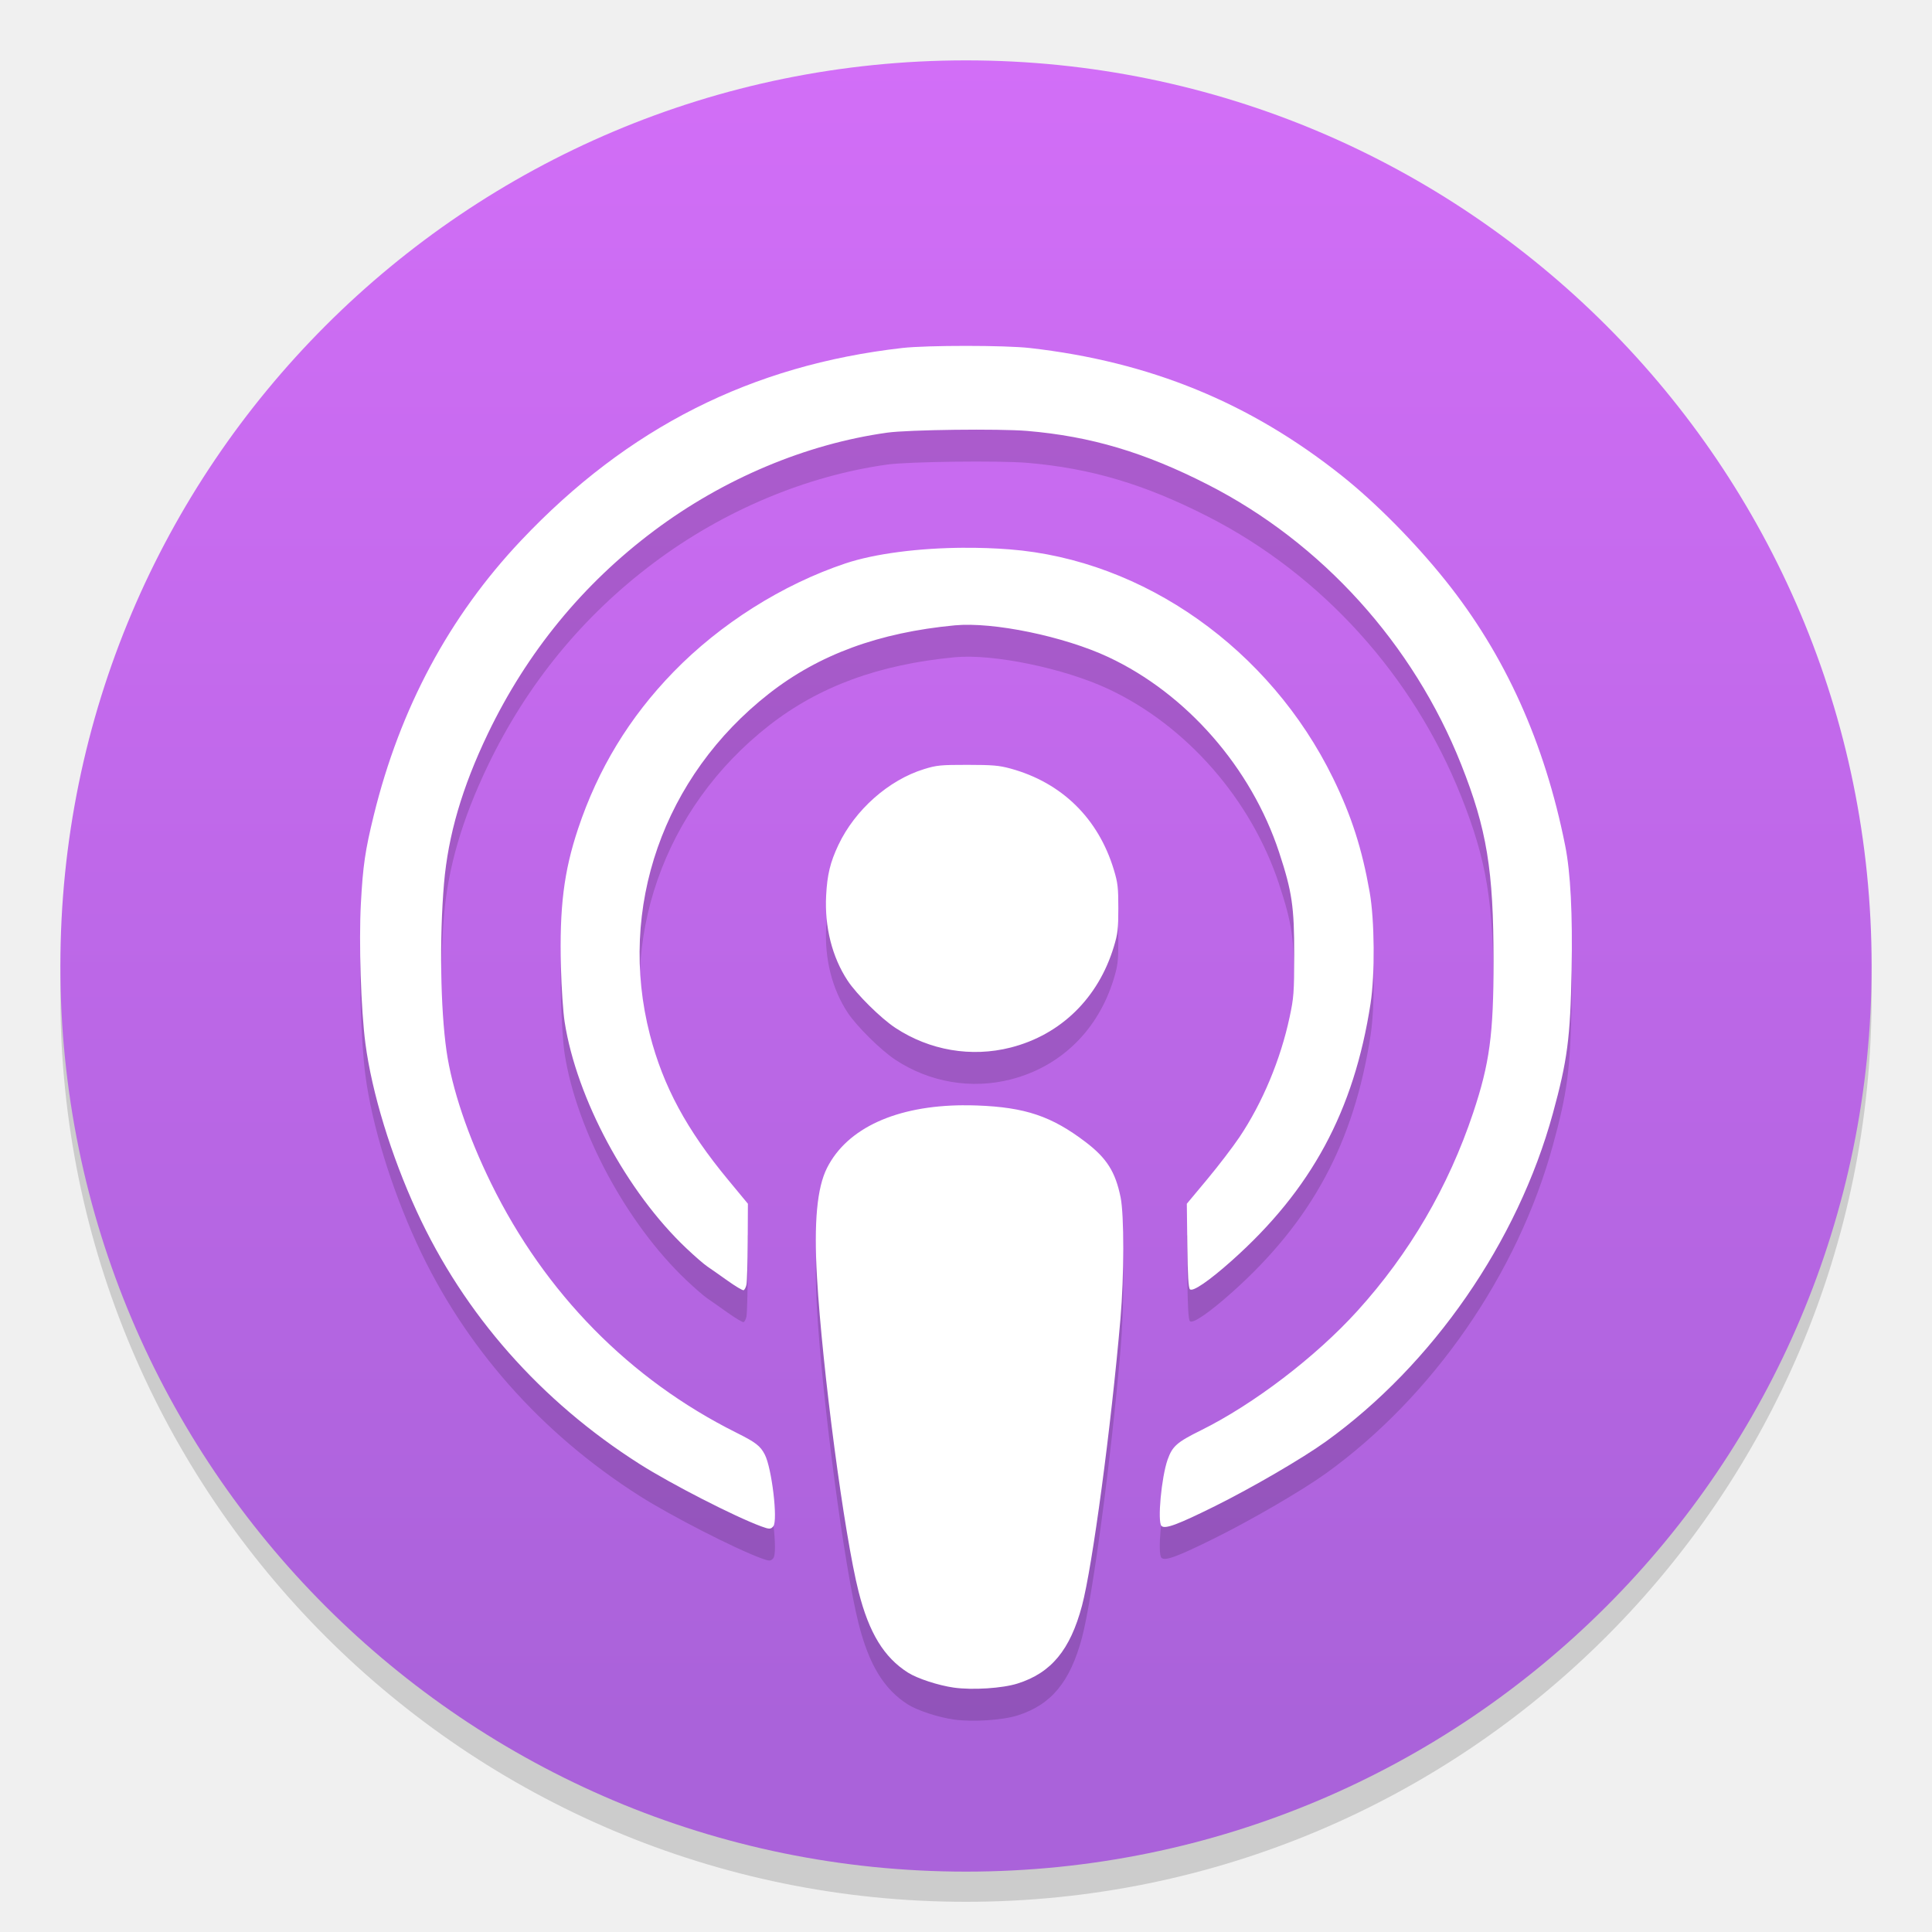
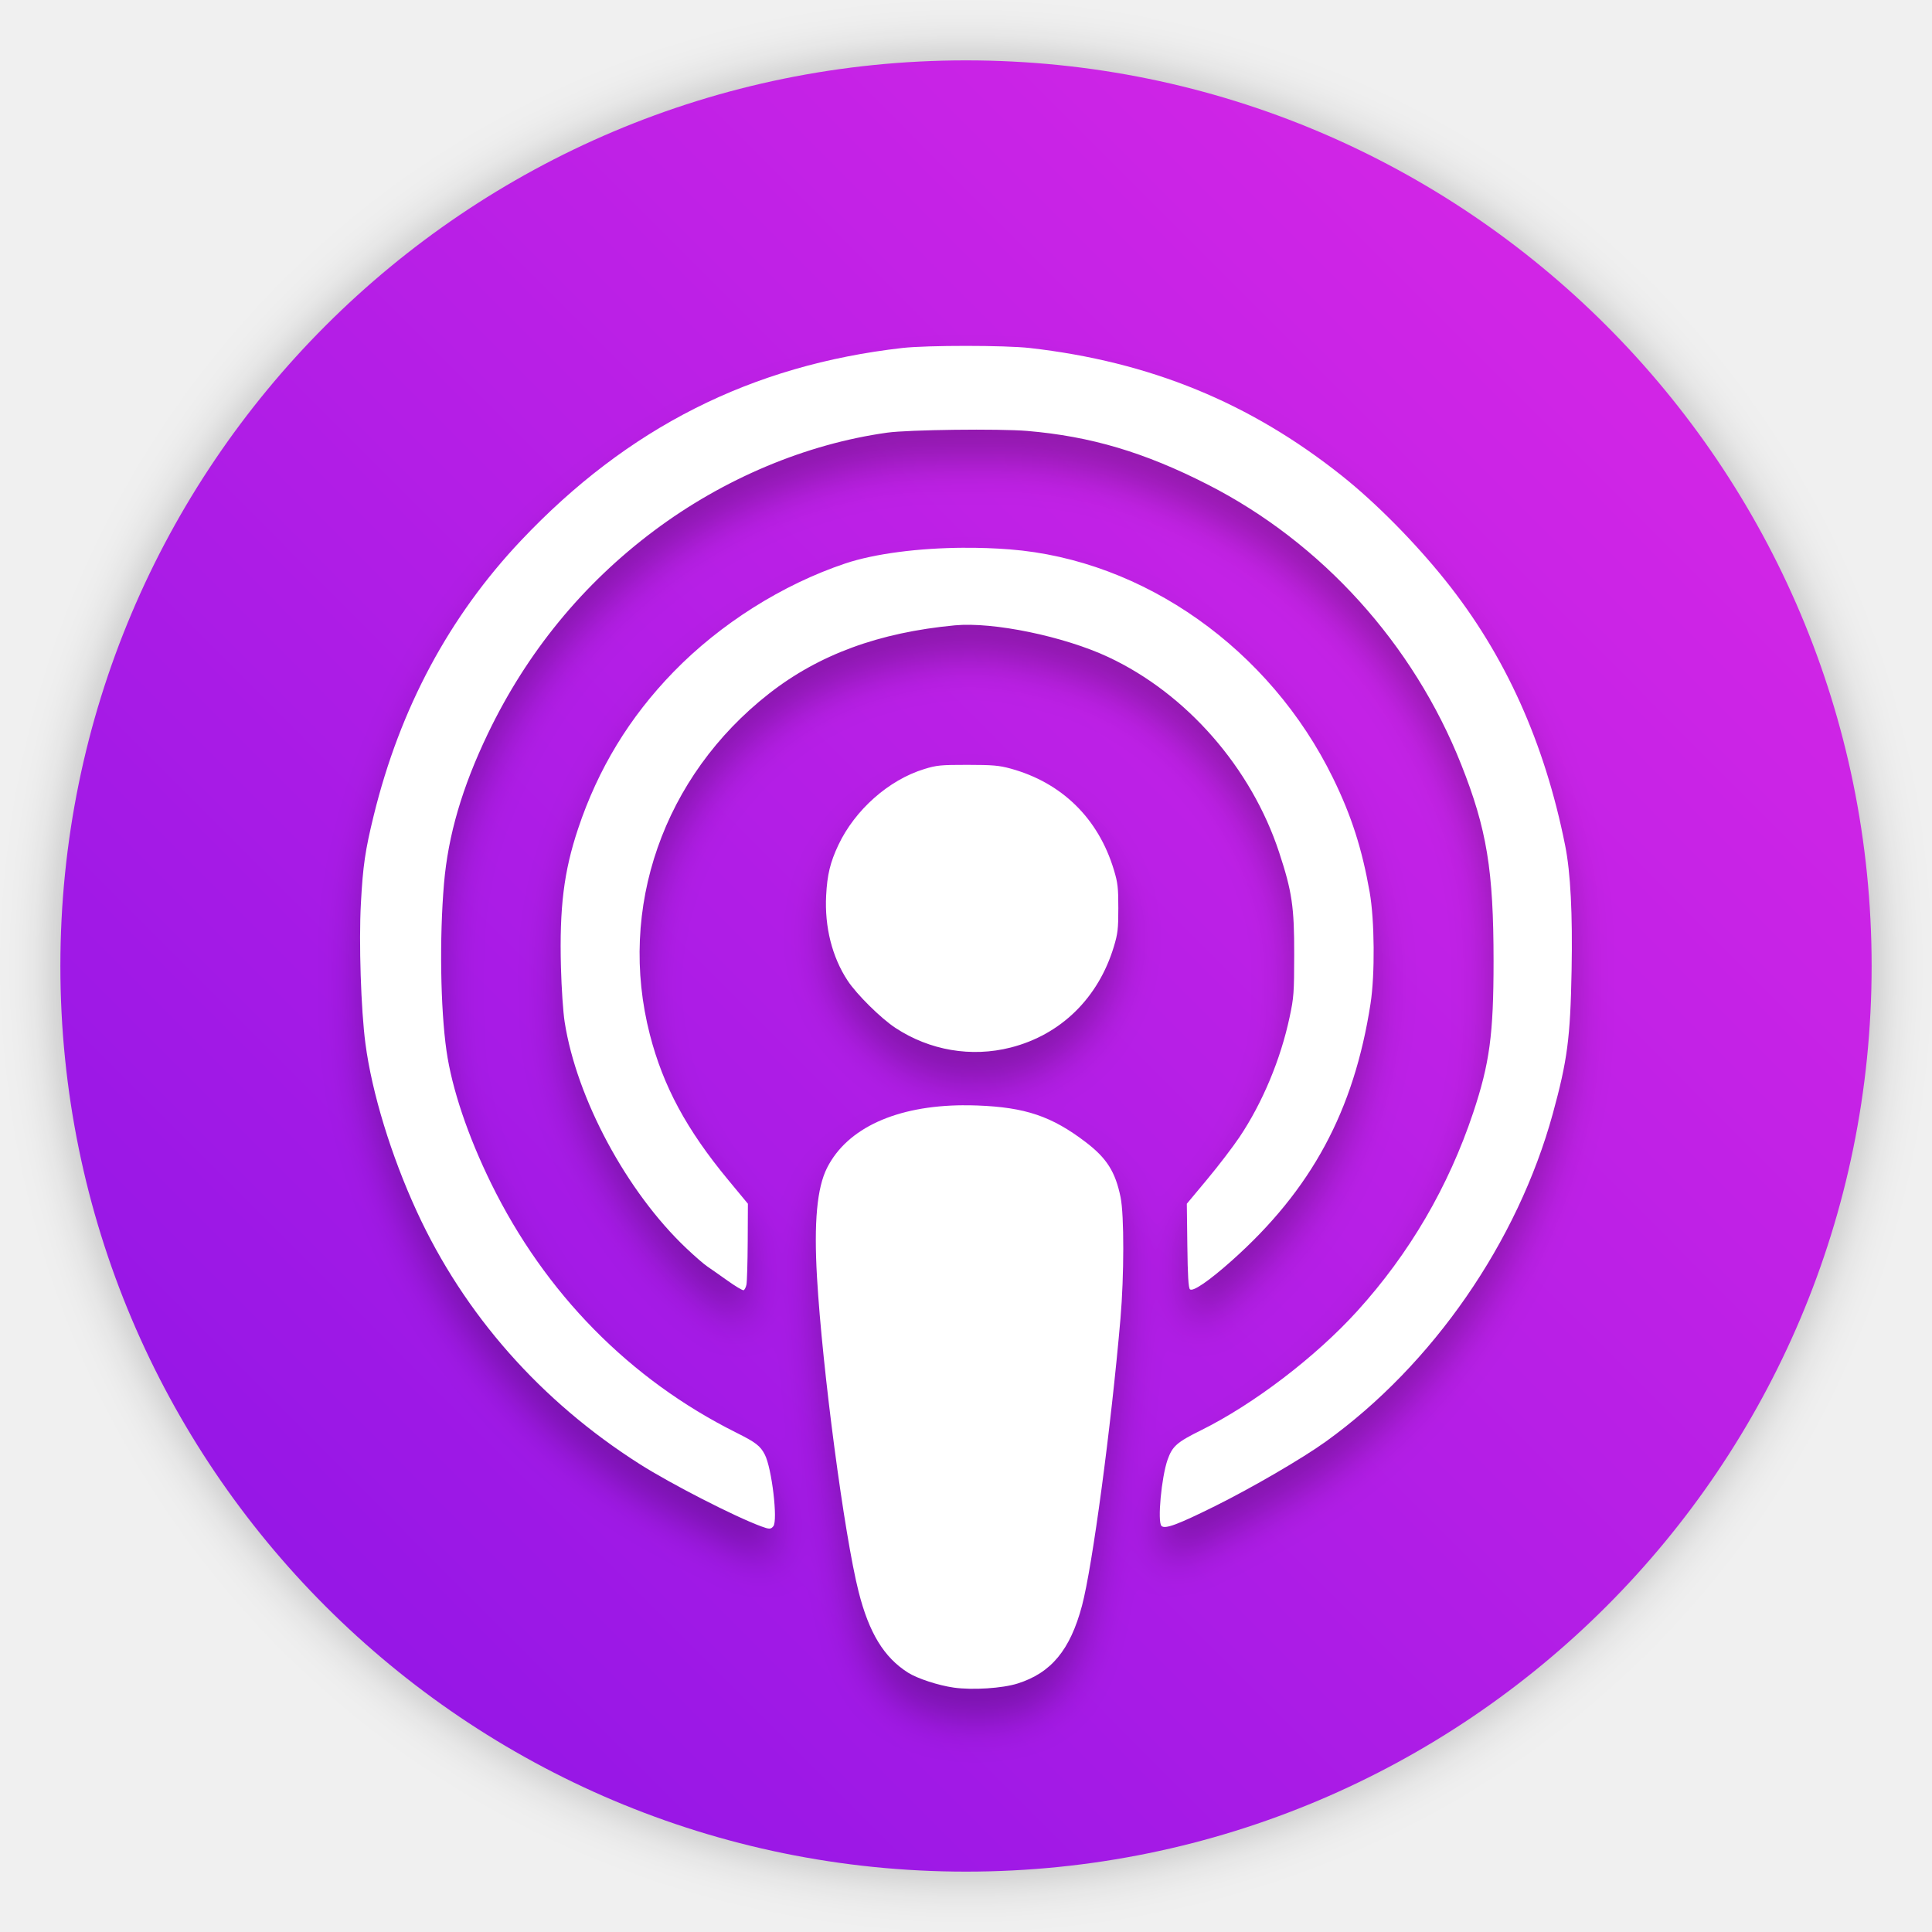
<svg xmlns="http://www.w3.org/2000/svg" width="64" height="64" version="1.1" viewBox="0 0 64 64">
  <defs>
-     <linearGradient id="a" x1="68.113" x2="68.113" y1="119.96" y2="8.781" gradientTransform="matrix(.49622 0 0 .49622 -1.7992 -2.3573)" gradientUnits="userSpaceOnUse">
-       <stop stop-color="#aa62da" offset="0" />
-       <stop stop-color="#d26ef7" offset="1" />
+     <linearGradient id="a" x1="10.534" x2="126.08" y1="127.3" y2="11.873" gradientTransform="matrix(.49622 0 0 .49622 -1.7992 -2.3573)" gradientUnits="userSpaceOnUse">
+       <stop stop-color="#8c14e6" offset="0" />
+       <stop stop-color="#dc28e6" offset="1" />
    </linearGradient>
+     <filter id="filter884" x="-.036" y="-.036" width="1.072" height="1.072" color-interpolation-filters="sRGB">
+       <feGaussianBlur stdDeviation="0.9" />
+     </filter>
+     <filter id="filter888" x="-.038" y="-.034" width="1.076" height="1.069" color-interpolation-filters="sRGB">
+       <feGaussianBlur stdDeviation="0.635" />
+     </filter>
  </defs>
  <filter id="i" x="-.07" y="-.054" width="1.14" height="1.109" color-interpolation-filters="sRGB">
    <feGaussianBlur stdDeviation="1.976" />
  </filter>
  <g stroke-width="1">
-     <path d="m32 3c-16.569-1.474e-4 -30 13.431-30 30-1.469e-4 16.569 13.431 30 30 30 16.569 1.49e-4 30-13.431 30-30 1.49e-4 -16.569-13.431-30-30-30z" opacity=".15" style="paint-order:fill markers stroke" />
+     <path d="m32 2c-16.569-1.474e-4 -30 13.431-30 30-1.469e-4 16.569 13.431 30 30 30 16.569 1.49e-4 30-13.431 30-30 1.49e-4 -16.569-13.431-30-30-30z" filter="url(#filter884)" opacity=".25" style="paint-order:fill markers stroke" />
    <path d="m32 2c-16.569-1.474e-4 -30 13.431-30 30-1.469e-4 16.569 13.431 30 30 30 16.569 1.49e-4 30-13.431 30-30 1.49e-4 -16.569-13.431-30-30-30z" fill="url(#a)" style="paint-order:fill markers stroke" />
-     <path d="m32.005 12.515c-0.851-3.51e-4 -1.702 0.023-2.111 0.069-5.003 0.569-9.099 2.637-12.634 6.377-2.379 2.518-4.007 5.554-4.878 9.103-0.285 1.161-0.36 1.669-0.427 2.921-0.07 1.288 0.002 3.516 0.15 4.639 0.213 1.629 0.851 3.713 1.7 5.56 1.571 3.416 4.108 6.291 7.39 8.375 1.036 0.658 3.143 1.738 4.024 2.062 0.266 0.098 0.314 0.097 0.398-4e-3 0.156-0.188-0.049-1.921-0.281-2.373-0.149-0.29-0.299-0.406-0.944-0.728-3.528-1.761-6.334-4.612-8.122-8.256-0.772-1.572-1.3-3.142-1.479-4.392-0.201-1.409-0.236-3.743-0.083-5.539 0.137-1.606 0.601-3.192 1.453-4.968 1.294-2.696 3.145-4.956 5.508-6.725 2.3-1.722 5.03-2.871 7.722-3.247 0.701-0.098 3.713-0.135 4.635-0.057 2.105 0.178 3.891 0.709 5.987 1.779 3.776 1.928 6.805 5.275 8.392 9.273 0.848 2.138 1.071 3.493 1.071 6.519 1.14e-4 2.418-0.13 3.381-0.676 5.017-0.819 2.451-2.11 4.661-3.836 6.564-1.379 1.521-3.436 3.09-5.181 3.954-0.797 0.394-0.947 0.527-1.105 0.973-0.204 0.58-0.341 2.056-0.203 2.194 0.115 0.115 0.538-0.043 1.77-0.654 1.232-0.612 2.903-1.585 3.673-2.139 3.544-2.55 6.356-6.613 7.522-10.868 0.481-1.757 0.579-2.497 0.621-4.733 0.036-1.875-0.034-3.249-0.212-4.14-0.68-3.415-1.991-6.319-3.966-8.784-1.02-1.274-2.312-2.579-3.44-3.476-3.042-2.419-6.35-3.772-10.324-4.225-0.411-0.047-1.263-0.071-2.114-0.071zm-0.058 6.687c-1.507 0.007-2.973 0.194-3.947 0.521-2.08 0.697-4.138 1.996-5.691 3.594-1.46 1.502-2.498 3.209-3.16 5.195-0.472 1.416-0.619 2.606-0.567 4.588 0.018 0.686 0.072 1.488 0.123 1.812 0.397 2.54 2.058 5.628 4.031 7.496 0.27 0.256 0.581 0.526 0.691 0.6 0.11 0.074 0.413 0.287 0.673 0.472 0.26 0.185 0.499 0.328 0.532 0.317 0.033-0.011 0.076-0.093 0.095-0.183 0.019-0.09 0.038-0.73 0.042-1.423l0.006-1.259-0.648-0.783c-1.382-1.668-2.156-3.103-2.598-4.814-1.081-4.192 0.446-8.564 3.947-11.302 1.654-1.294 3.639-2.023 6.154-2.261 1.273-0.12 3.619 0.365 5.086 1.052 2.592 1.214 4.735 3.666 5.657 6.469 0.427 1.297 0.502 1.804 0.499 3.387-0.002 1.268-0.013 1.423-0.152 2.071-0.299 1.404-0.899 2.839-1.661 3.975-0.216 0.321-0.696 0.95-1.068 1.396l-0.676 0.811 0.017 1.382c0.012 1.004 0.036 1.401 0.086 1.451 0.093 0.093 0.635-0.279 1.385-0.947 2.642-2.355 4.048-4.958 4.598-8.516 0.149-0.965 0.135-2.759-0.029-3.693-0.253-1.438-0.604-2.531-1.213-3.776-2.091-4.275-6.269-7.231-10.711-7.578-0.494-0.039-1.001-0.056-1.504-0.053zm0.102 7.192c-0.889-4.56e-4 -1.021 0.012-1.438 0.141-1.171 0.36-2.29 1.351-2.839 2.514-0.27 0.572-0.37 0.986-0.405 1.674-0.054 1.041 0.198 2.038 0.711 2.818 0.298 0.454 1.1 1.247 1.582 1.565 1.135 0.748 2.516 0.984 3.82 0.652 1.66-0.423 2.903-1.638 3.417-3.34 0.131-0.432 0.149-0.589 0.149-1.276 0-0.687-0.018-0.843-0.149-1.275-0.514-1.7-1.723-2.885-3.421-3.35-0.381-0.104-0.593-0.122-1.427-0.123zm-0.126 11.276c-2.228 0.011-3.859 0.754-4.526 2.075-0.333 0.66-0.438 1.8-0.333 3.622 0.176 3.045 0.905 8.55 1.379 10.42 0.345 1.362 0.839 2.172 1.634 2.677 0.312 0.198 1.011 0.426 1.524 0.498 0.618 0.086 1.605 0.023 2.107-0.136 1.115-0.352 1.743-1.111 2.134-2.576 0.345-1.294 0.964-5.91 1.275-9.512 0.122-1.414 0.124-3.429 0.004-4.019-0.172-0.844-0.458-1.296-1.156-1.828-1.127-0.858-2.001-1.153-3.588-1.213-0.154-0.006-0.305-0.008-0.453-0.007z" opacity=".15" style="paint-order:fill markers stroke" />
-     <path d="m32.005 11.458c-0.851-3.51e-4 -1.702 0.023-2.111 0.069-5.003 0.569-9.099 2.637-12.634 6.377-2.379 2.518-4.007 5.554-4.878 9.103-0.285 1.161-0.36 1.669-0.427 2.921-0.07 1.288 0.002 3.516 0.15 4.639 0.213 1.629 0.851 3.713 1.7 5.56 1.571 3.416 4.108 6.291 7.39 8.375 1.036 0.658 3.143 1.738 4.024 2.062 0.266 0.098 0.314 0.097 0.398-4e-3 0.156-0.188-0.049-1.921-0.281-2.373-0.149-0.29-0.299-0.406-0.944-0.728-3.528-1.761-6.334-4.612-8.122-8.256-0.772-1.572-1.3-3.142-1.479-4.392-0.201-1.409-0.236-3.743-0.083-5.539 0.137-1.606 0.601-3.192 1.453-4.968 1.294-2.696 3.145-4.956 5.508-6.725 2.3-1.722 5.03-2.871 7.722-3.247 0.701-0.098 3.713-0.135 4.635-0.057 2.105 0.178 3.891 0.709 5.987 1.779 3.776 1.928 6.805 5.275 8.392 9.273 0.848 2.138 1.071 3.493 1.071 6.519 1.14e-4 2.418-0.13 3.381-0.676 5.017-0.819 2.451-2.11 4.661-3.836 6.564-1.379 1.521-3.436 3.09-5.181 3.954-0.797 0.394-0.947 0.527-1.105 0.973-0.204 0.58-0.341 2.056-0.203 2.194 0.115 0.115 0.538-0.043 1.77-0.654 1.232-0.612 2.903-1.585 3.673-2.139 3.544-2.55 6.356-6.613 7.522-10.868 0.481-1.757 0.579-2.497 0.621-4.733 0.036-1.875-0.034-3.249-0.212-4.14-0.68-3.415-1.991-6.319-3.966-8.784-1.02-1.274-2.312-2.579-3.44-3.476-3.042-2.419-6.35-3.772-10.324-4.225-0.411-0.047-1.263-0.071-2.114-0.071zm-0.058 6.687c-1.507 0.007-2.973 0.194-3.947 0.521-2.08 0.697-4.138 1.996-5.691 3.594-1.46 1.502-2.498 3.209-3.16 5.195-0.472 1.416-0.619 2.606-0.567 4.588 0.018 0.686 0.072 1.488 0.123 1.812 0.397 2.54 2.058 5.628 4.031 7.496 0.27 0.256 0.581 0.526 0.691 0.6 0.11 0.074 0.413 0.287 0.673 0.472 0.26 0.185 0.499 0.328 0.532 0.317 0.033-0.011 0.076-0.093 0.095-0.183 0.019-0.09 0.038-0.73 0.042-1.423l0.006-1.259-0.648-0.783c-1.382-1.668-2.156-3.103-2.598-4.814-1.081-4.192 0.446-8.564 3.947-11.302 1.654-1.294 3.639-2.023 6.154-2.261 1.273-0.12 3.619 0.365 5.086 1.052 2.592 1.214 4.735 3.666 5.657 6.469 0.427 1.297 0.502 1.804 0.499 3.387-0.002 1.268-0.013 1.423-0.152 2.071-0.299 1.404-0.899 2.839-1.661 3.975-0.216 0.321-0.696 0.95-1.068 1.396l-0.676 0.811 0.017 1.382c0.012 1.004 0.036 1.401 0.086 1.451 0.093 0.093 0.635-0.279 1.385-0.947 2.642-2.355 4.048-4.958 4.598-8.516 0.149-0.965 0.135-2.759-0.029-3.693-0.253-1.438-0.604-2.531-1.213-3.776-2.091-4.275-6.269-7.231-10.711-7.578-0.494-0.039-1.001-0.056-1.504-0.053zm0.102 7.192c-0.889-4.56e-4 -1.021 0.012-1.438 0.141-1.171 0.36-2.29 1.351-2.839 2.514-0.27 0.572-0.37 0.986-0.405 1.674-0.054 1.041 0.198 2.038 0.711 2.818 0.298 0.454 1.1 1.247 1.582 1.565 1.135 0.748 2.516 0.984 3.82 0.652 1.66-0.423 2.903-1.638 3.417-3.34 0.131-0.432 0.149-0.589 0.149-1.276 0-0.687-0.018-0.843-0.149-1.275-0.514-1.7-1.723-2.885-3.421-3.35-0.381-0.104-0.593-0.122-1.427-0.123zm-0.126 11.276c-2.228 0.011-3.859 0.754-4.526 2.075-0.333 0.66-0.438 1.8-0.333 3.622 0.176 3.045 0.905 8.55 1.379 10.42 0.345 1.362 0.839 2.172 1.634 2.677 0.312 0.198 1.011 0.426 1.524 0.498 0.618 0.086 1.605 0.023 2.107-0.136 1.115-0.352 1.743-1.111 2.134-2.576 0.345-1.294 0.964-5.91 1.275-9.512 0.122-1.414 0.124-3.429 0.004-4.019-0.172-0.844-0.458-1.296-1.156-1.828-1.127-0.858-2.001-1.153-3.588-1.213-0.154-0.006-0.305-0.008-0.453-0.007z" fill="#fff" style="paint-order:fill markers stroke" />
+     <path d="m32.005 12.515c-0.851-3.51e-4 -1.702 0.023-2.111 0.069-5.003 0.569-9.099 2.637-12.634 6.377-2.379 2.518-4.007 5.554-4.878 9.103-0.285 1.161-0.36 1.669-0.427 2.921-0.07 1.288 0.002 3.516 0.15 4.639 0.213 1.629 0.851 3.713 1.7 5.56 1.571 3.416 4.108 6.291 7.39 8.375 1.036 0.658 3.143 1.738 4.024 2.062 0.266 0.098 0.314 0.097 0.398-4e-3 0.156-0.188-0.049-1.921-0.281-2.373-0.149-0.29-0.299-0.406-0.944-0.728-3.528-1.761-6.334-4.612-8.122-8.256-0.772-1.572-1.3-3.142-1.479-4.392-0.201-1.409-0.236-3.743-0.083-5.539 0.137-1.606 0.601-3.192 1.453-4.968 1.294-2.696 3.145-4.956 5.508-6.725 2.3-1.722 5.03-2.871 7.722-3.247 0.701-0.098 3.713-0.135 4.635-0.057 2.105 0.178 3.891 0.709 5.987 1.779 3.776 1.928 6.805 5.275 8.392 9.273 0.848 2.138 1.071 3.493 1.071 6.519 1.14e-4 2.418-0.13 3.381-0.676 5.017-0.819 2.451-2.11 4.661-3.836 6.564-1.379 1.521-3.436 3.09-5.181 3.954-0.797 0.394-0.947 0.527-1.105 0.973-0.204 0.58-0.341 2.056-0.203 2.194 0.115 0.115 0.538-0.043 1.77-0.654 1.232-0.612 2.903-1.585 3.673-2.139 3.544-2.55 6.356-6.613 7.522-10.868 0.481-1.757 0.579-2.497 0.621-4.733 0.036-1.875-0.034-3.249-0.212-4.14-0.68-3.415-1.991-6.319-3.966-8.784-1.02-1.274-2.312-2.579-3.44-3.476-3.042-2.419-6.35-3.772-10.324-4.225-0.411-0.047-1.263-0.071-2.114-0.071zm-0.058 6.687c-1.507 0.007-2.973 0.194-3.947 0.521-2.08 0.697-4.138 1.996-5.691 3.594-1.46 1.502-2.498 3.209-3.16 5.195-0.472 1.416-0.619 2.606-0.567 4.588 0.018 0.686 0.072 1.488 0.123 1.812 0.397 2.54 2.058 5.628 4.031 7.496 0.27 0.256 0.581 0.526 0.691 0.6 0.11 0.074 0.413 0.287 0.673 0.472s0.499 0.328 0.532 0.317c0.033-0.011 0.076-0.093 0.095-0.183 0.019-0.09 0.038-0.73 0.042-1.423l0.006-1.259-0.648-0.783c-1.382-1.668-2.156-3.103-2.598-4.814-1.081-4.192 0.446-8.564 3.947-11.302 1.654-1.294 3.639-2.023 6.154-2.261 1.273-0.12 3.619 0.365 5.086 1.052 2.592 1.214 4.735 3.666 5.657 6.469 0.427 1.297 0.502 1.804 0.499 3.387-0.002 1.268-0.013 1.423-0.152 2.071-0.299 1.404-0.899 2.839-1.661 3.975-0.216 0.321-0.696 0.95-1.068 1.396l-0.676 0.811 0.017 1.382c0.012 1.004 0.036 1.401 0.086 1.451 0.093 0.093 0.635-0.279 1.385-0.947 2.642-2.355 4.048-4.958 4.598-8.516 0.149-0.965 0.135-2.759-0.029-3.693-0.253-1.438-0.604-2.531-1.213-3.776-2.091-4.275-6.269-7.231-10.711-7.578-0.494-0.039-1.001-0.056-1.504-0.053zm0.102 7.192c-0.889-4.56e-4 -1.021 0.012-1.438 0.141-1.171 0.36-2.29 1.351-2.839 2.514-0.27 0.572-0.37 0.986-0.405 1.674-0.054 1.041 0.198 2.038 0.711 2.818 0.298 0.454 1.1 1.247 1.582 1.565 1.135 0.748 2.516 0.984 3.82 0.652 1.66-0.423 2.903-1.638 3.417-3.34 0.131-0.432 0.149-0.589 0.149-1.276 0-0.687-0.018-0.843-0.149-1.275-0.514-1.7-1.723-2.885-3.421-3.35-0.381-0.104-0.593-0.122-1.427-0.123zm-0.126 11.276c-2.228 0.011-3.859 0.754-4.526 2.075-0.333 0.66-0.438 1.8-0.333 3.622 0.176 3.045 0.905 8.55 1.379 10.42 0.345 1.362 0.839 2.172 1.634 2.677 0.312 0.198 1.011 0.426 1.524 0.498 0.618 0.086 1.605 0.023 2.107-0.136 1.115-0.352 1.743-1.111 2.134-2.576 0.345-1.294 0.964-5.91 1.275-9.512 0.122-1.414 0.124-3.429 0.004-4.019-0.172-0.844-0.458-1.296-1.156-1.828-1.127-0.858-2.001-1.153-3.588-1.213-0.154-0.006-0.305-0.008-0.453-0.007z" filter="url(#filter888)" opacity=".25" style="paint-order:fill markers stroke" />
+     <path d="m32.005 11.458c-0.851-3.51e-4 -1.702 0.023-2.111 0.069-5.003 0.569-9.099 2.637-12.634 6.377-2.379 2.518-4.007 5.554-4.878 9.103-0.285 1.161-0.36 1.669-0.427 2.921-0.07 1.288 0.002 3.516 0.15 4.639 0.213 1.629 0.851 3.713 1.7 5.56 1.571 3.416 4.108 6.291 7.39 8.375 1.036 0.658 3.143 1.738 4.024 2.062 0.266 0.098 0.314 0.097 0.398-4e-3 0.156-0.188-0.049-1.921-0.281-2.373-0.149-0.29-0.299-0.406-0.944-0.728-3.528-1.761-6.334-4.612-8.122-8.256-0.772-1.572-1.3-3.142-1.479-4.392-0.201-1.409-0.236-3.743-0.083-5.539 0.137-1.606 0.601-3.192 1.453-4.968 1.294-2.696 3.145-4.956 5.508-6.725 2.3-1.722 5.03-2.871 7.722-3.247 0.701-0.098 3.713-0.135 4.635-0.057 2.105 0.178 3.891 0.709 5.987 1.779 3.776 1.928 6.805 5.275 8.392 9.273 0.848 2.138 1.071 3.493 1.071 6.519 1.14e-4 2.418-0.13 3.381-0.676 5.017-0.819 2.451-2.11 4.661-3.836 6.564-1.379 1.521-3.436 3.09-5.181 3.954-0.797 0.394-0.947 0.527-1.105 0.973-0.204 0.58-0.341 2.056-0.203 2.194 0.115 0.115 0.538-0.043 1.77-0.654 1.232-0.612 2.903-1.585 3.673-2.139 3.544-2.55 6.356-6.613 7.522-10.868 0.481-1.757 0.579-2.497 0.621-4.733 0.036-1.875-0.034-3.249-0.212-4.14-0.68-3.415-1.991-6.319-3.966-8.784-1.02-1.274-2.312-2.579-3.44-3.476-3.042-2.419-6.35-3.772-10.324-4.225-0.411-0.047-1.263-0.071-2.114-0.071zm-0.058 6.687c-1.507 0.007-2.973 0.194-3.947 0.521-2.08 0.697-4.138 1.996-5.691 3.594-1.46 1.502-2.498 3.209-3.16 5.195-0.472 1.416-0.619 2.606-0.567 4.588 0.018 0.686 0.072 1.488 0.123 1.812 0.397 2.54 2.058 5.628 4.031 7.496 0.27 0.256 0.581 0.526 0.691 0.6 0.11 0.074 0.413 0.287 0.673 0.472s0.499 0.328 0.532 0.317c0.033-0.011 0.076-0.093 0.095-0.183 0.019-0.09 0.038-0.73 0.042-1.423l0.006-1.259-0.648-0.783c-1.382-1.668-2.156-3.103-2.598-4.814-1.081-4.192 0.446-8.564 3.947-11.302 1.654-1.294 3.639-2.023 6.154-2.261 1.273-0.12 3.619 0.365 5.086 1.052 2.592 1.214 4.735 3.666 5.657 6.469 0.427 1.297 0.502 1.804 0.499 3.387-0.002 1.268-0.013 1.423-0.152 2.071-0.299 1.404-0.899 2.839-1.661 3.975-0.216 0.321-0.696 0.95-1.068 1.396l-0.676 0.811 0.017 1.382c0.012 1.004 0.036 1.401 0.086 1.451 0.093 0.093 0.635-0.279 1.385-0.947 2.642-2.355 4.048-4.958 4.598-8.516 0.149-0.965 0.135-2.759-0.029-3.693-0.253-1.438-0.604-2.531-1.213-3.776-2.091-4.275-6.269-7.231-10.711-7.578-0.494-0.039-1.001-0.056-1.504-0.053zm0.102 7.192c-0.889-4.56e-4 -1.021 0.012-1.438 0.141-1.171 0.36-2.29 1.351-2.839 2.514-0.27 0.572-0.37 0.986-0.405 1.674-0.054 1.041 0.198 2.038 0.711 2.818 0.298 0.454 1.1 1.247 1.582 1.565 1.135 0.748 2.516 0.984 3.82 0.652 1.66-0.423 2.903-1.638 3.417-3.34 0.131-0.432 0.149-0.589 0.149-1.276 0-0.687-0.018-0.843-0.149-1.275-0.514-1.7-1.723-2.885-3.421-3.35-0.381-0.104-0.593-0.122-1.427-0.123zm-0.126 11.276c-2.228 0.011-3.859 0.754-4.526 2.075-0.333 0.66-0.438 1.8-0.333 3.622 0.176 3.045 0.905 8.55 1.379 10.42 0.345 1.362 0.839 2.172 1.634 2.677 0.312 0.198 1.011 0.426 1.524 0.498 0.618 0.086 1.605 0.023 2.107-0.136 1.115-0.352 1.743-1.111 2.134-2.576 0.345-1.294 0.964-5.91 1.275-9.512 0.122-1.414 0.124-3.429 0.004-4.019-0.172-0.844-0.458-1.296-1.156-1.828-1.127-0.858-2.001-1.153-3.588-1.213-0.154-0.006-0.305-0.008-0.453-0.007z" fill="#fff" style="paint-order:fill markers stroke" />
  </g>
</svg>
